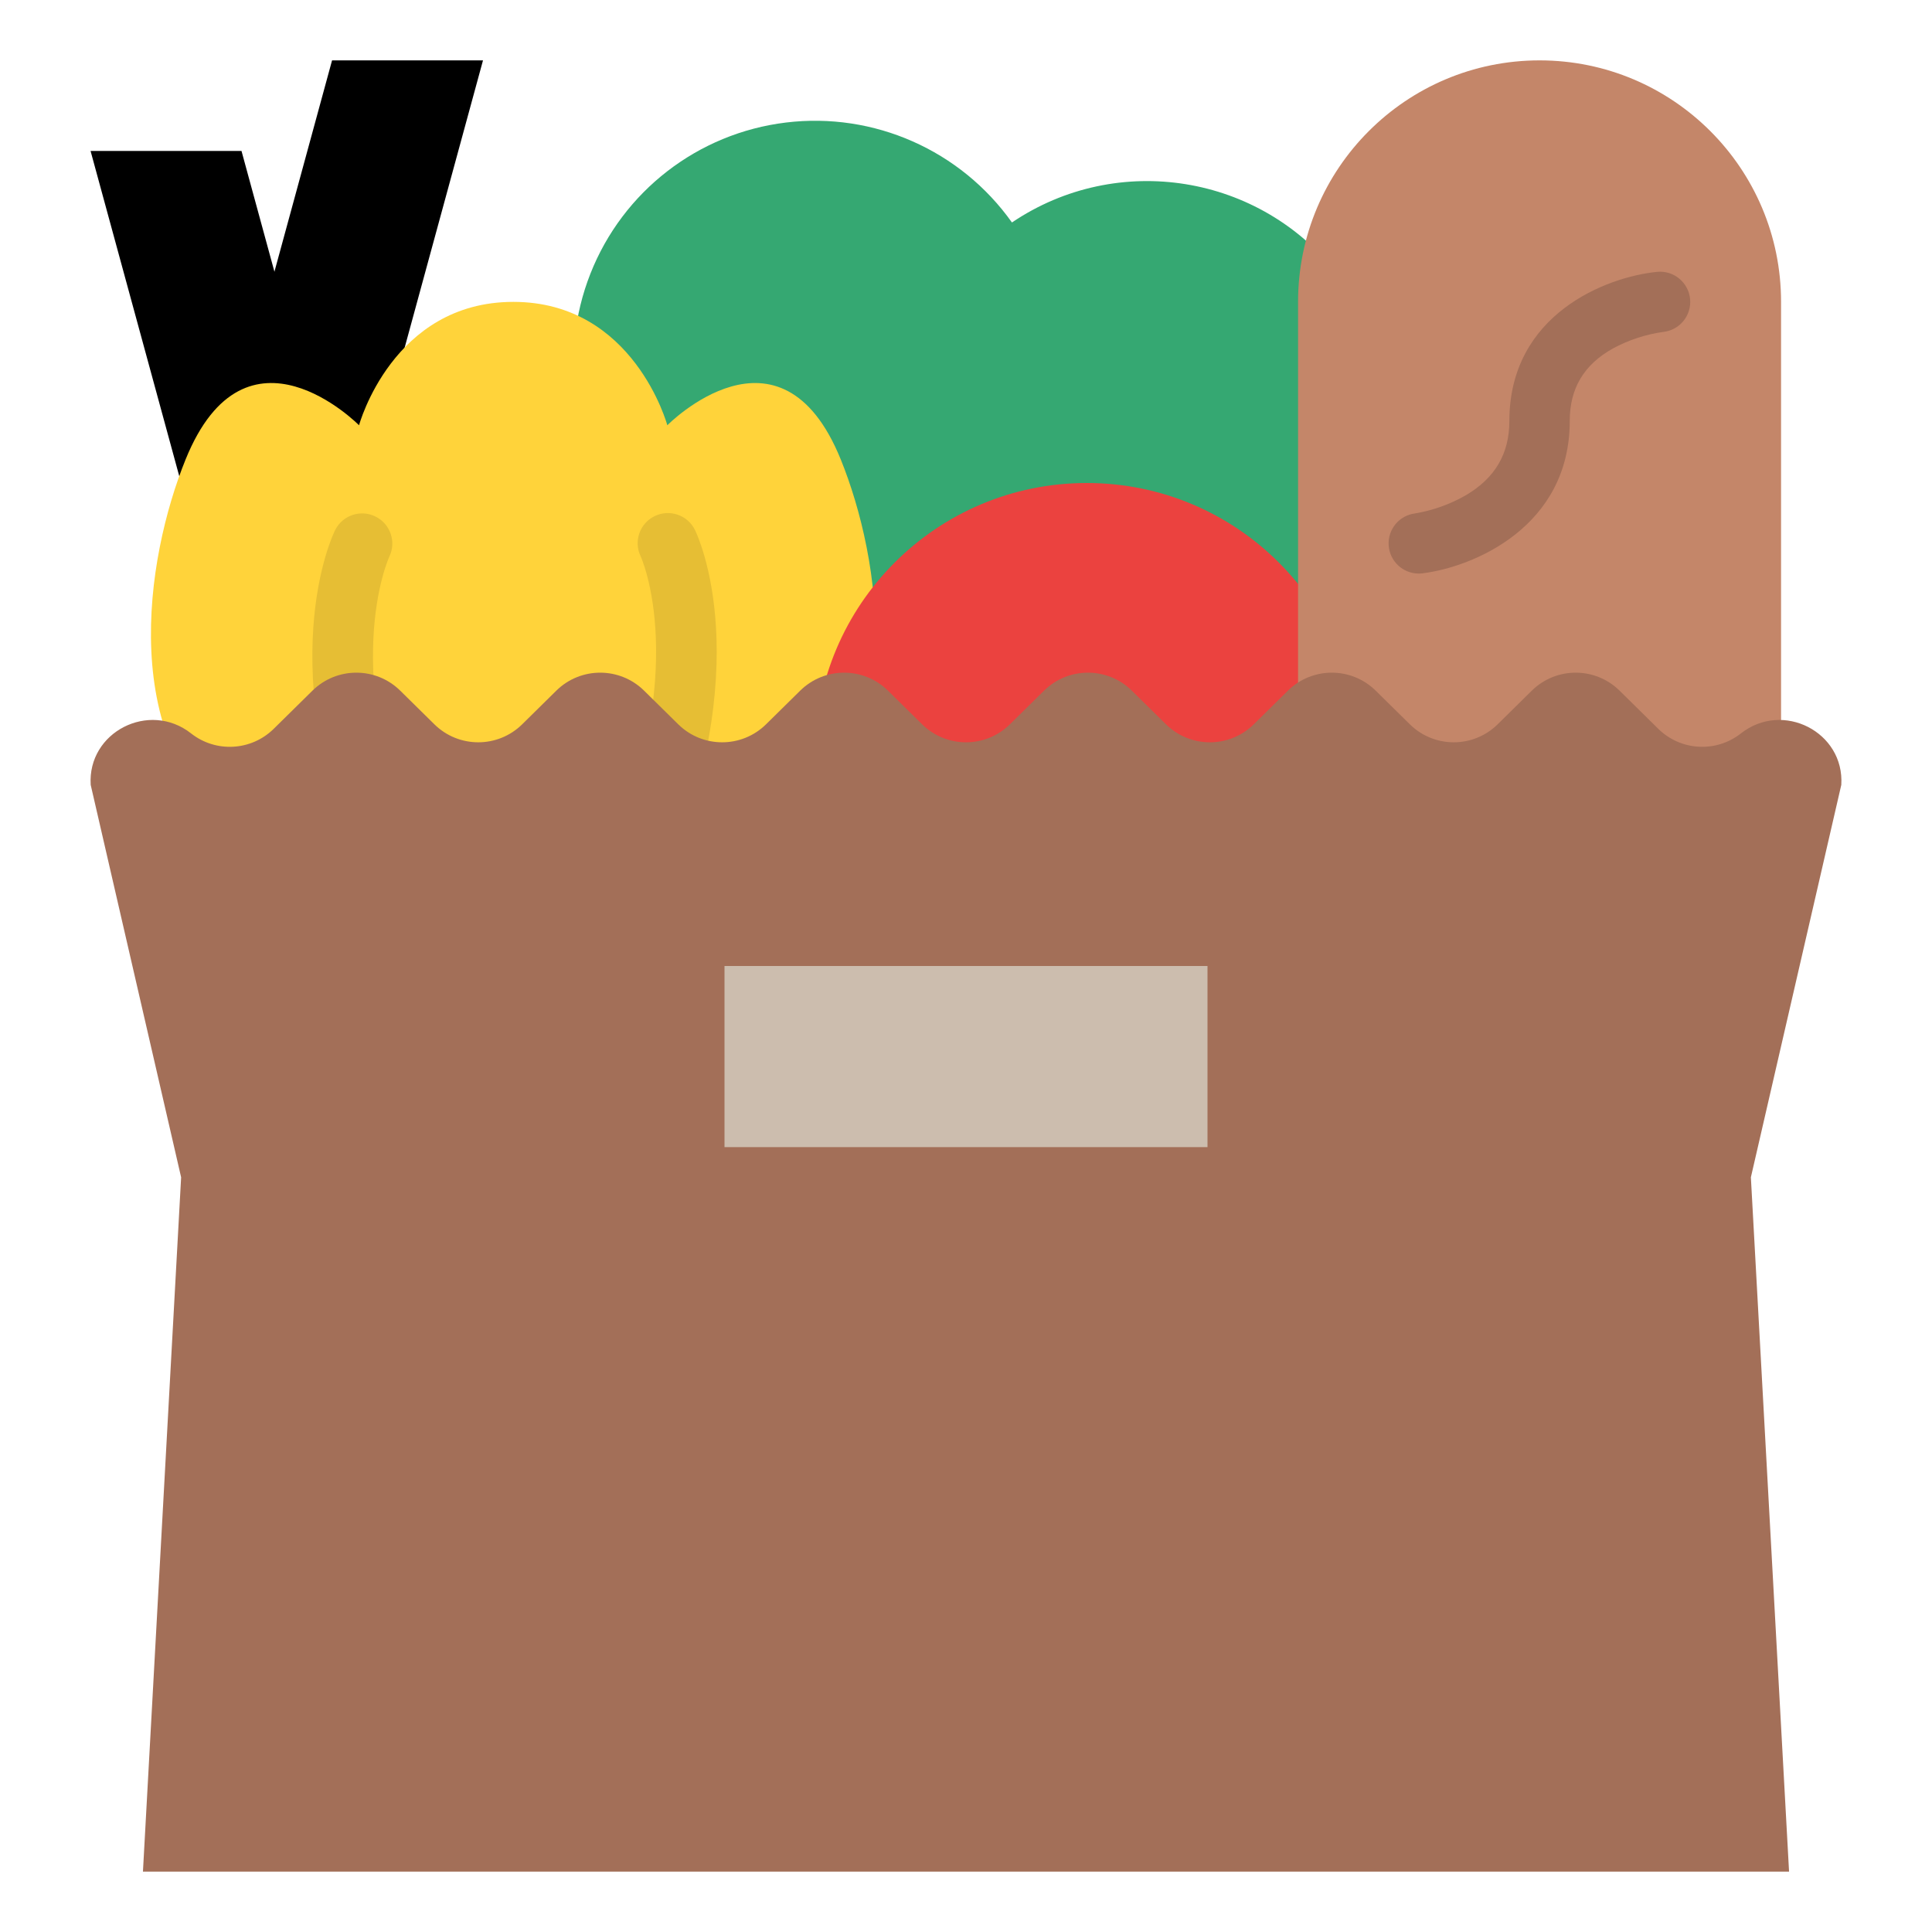
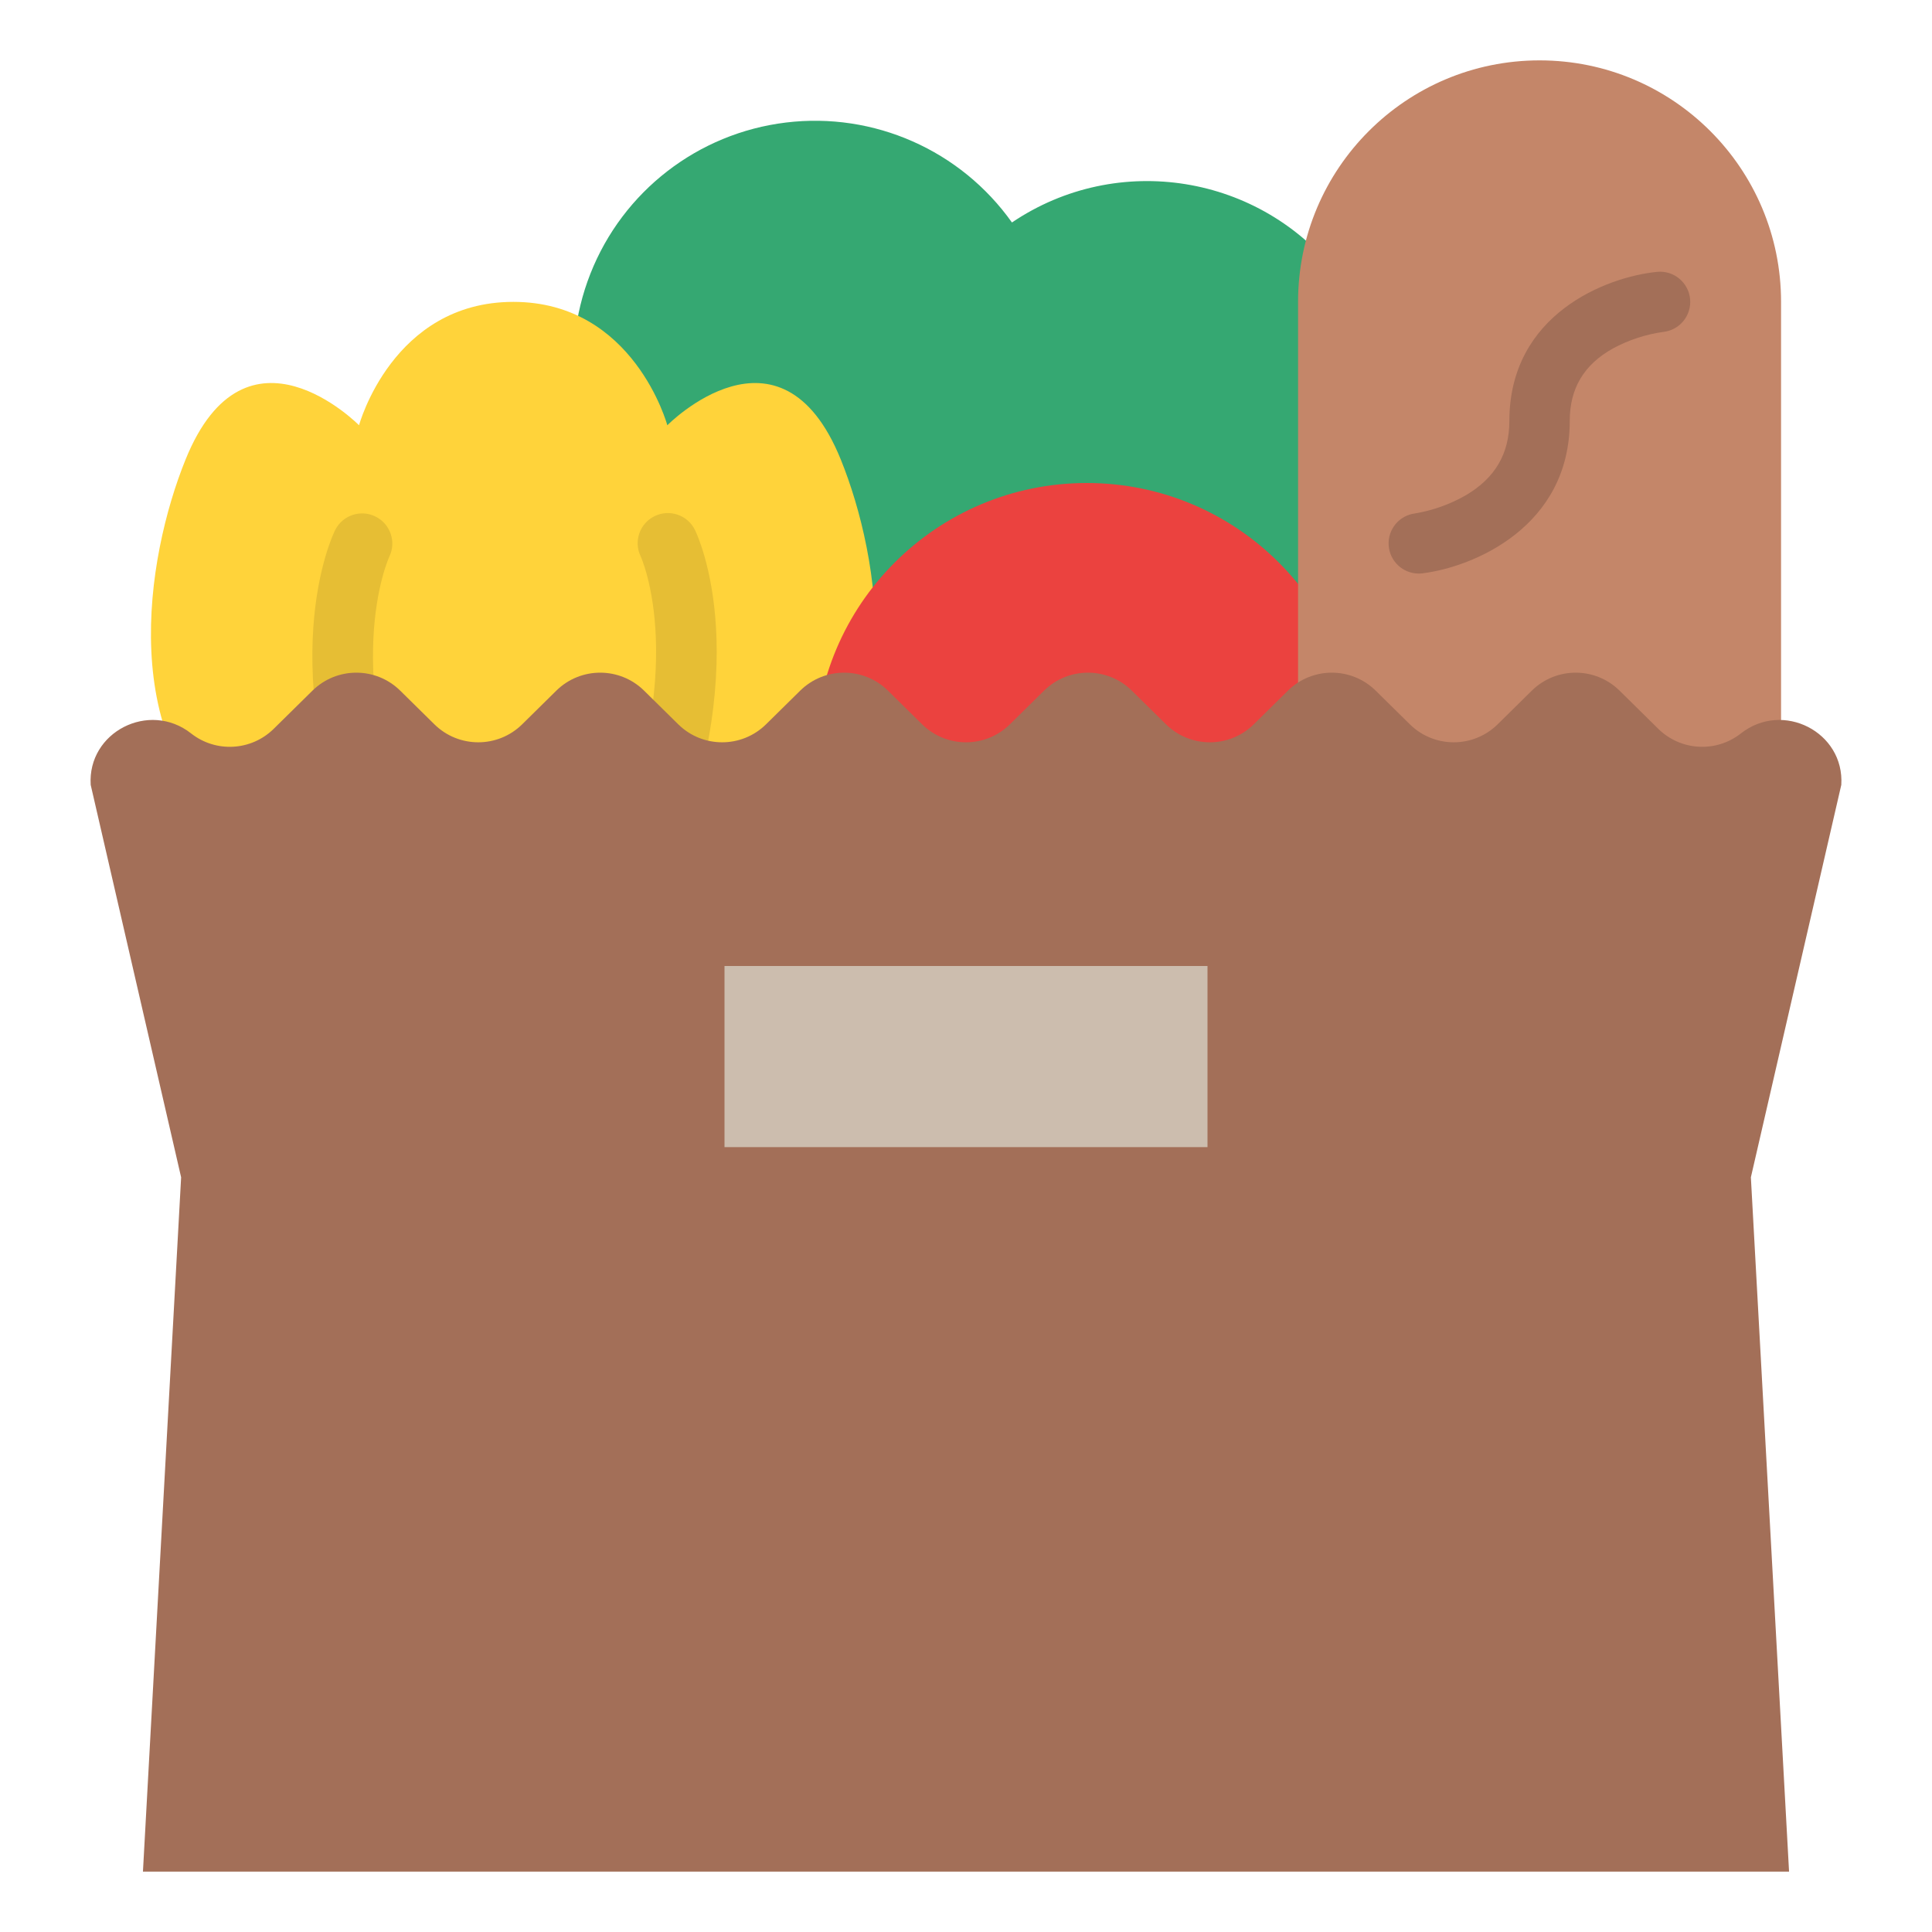
<svg xmlns="http://www.w3.org/2000/svg" id="Flat" height="512" viewBox="0 0 512 512" width="512" class="tw-text-gray-700 tw-hover:text-white tw-mx-auto">
-   <path d="m88 16-24 88v88h40v-88l24-88z" fill="currentColor" />
-   <path d="m88 128h-40l-24-88h40z" fill="currentColor" />
  <path d="m80 240 87.011-102.832a63.989 63.989 0 1 1 101.165-78.209 63.994 63.994 0 0 1 77.916 101.23 63.982 63.982 0 0 1 -91.841 88.3l-142.251 39.511z" fill="#35a872" />
  <path d="m103.505 255.3c-39.757 16.7-39.113-33.387-39.113-33.387-33.9-24-25.787-74.087-15.2-100.174 16.02-39.463 45.957-9.039 45.957-9.039s8.851-32.7 40.899-32.7c31.952 0 40.8 32.7 40.8 32.7s29.937-30.42 45.955 9.043c10.589 26.087 18.7 76.174-15.2 100.174 0 0 .644 50.087-39.113 33.391 0 0-8.5 16.7-32.5 16.7s-32.485-16.708-32.485-16.708z" fill="#ffd33a" />
  <path d="m104 240a8 8 0 0 1 -7.357-4.851c-25.172-58.734-8.523-93.287-7.8-94.729a8 8 0 0 1 14.337 7.1c-.248.529-13.747 30.182 8.171 81.325a8 8 0 0 1 -7.351 11.155z" fill="#e6be34" />
  <path d="m168 240a8 8 0 0 1 -7.313-11.236c22.688-51.335 9.249-81 9.11-81.293a8 8 0 0 1 14.385-7.006c.71 1.444 17.1 36.026-8.861 94.767a8 8 0 0 1 -7.321 4.768z" fill="#e6be34" />
  <circle cx="288" cy="200" fill="#eb423f" r="72" />
  <path d="m472 256h-128v-176a64 64 0 0 1 64-64 64 64 0 0 1 64 64z" fill="#c48669" />
  <path d="m375.99 152a8 8 0 0 1 -.982-15.939 40.666 40.666 0 0 0 13.4-4.783c7.8-4.575 11.59-11.028 11.59-19.723 0-28.243 25.658-38.2 39.226-39.518a8 8 0 0 1 1.579 15.921 39.492 39.492 0 0 0 -13.364 4.39c-7.7 4.3-11.441 10.587-11.441 19.207 0 28.085-25.516 38.7-39.008 40.382a8.084 8.084 0 0 1 -1 .063z" fill="#a36f58" />
  <path d="m50.652 194.373a16.585 16.585 0 0 0 21.848-1.192l10.332-10.181a16.577 16.577 0 0 1 23.2 0l9.117 8.982a16.577 16.577 0 0 0 23.2 0l9.111-8.982a16.577 16.577 0 0 1 23.2 0l9.117 8.982a16.577 16.577 0 0 0 23.2 0l9.111-8.982a16.577 16.577 0 0 1 23.2 0l9.117 8.982a16.576 16.576 0 0 0 23.2 0l9.11-8.982a16.577 16.577 0 0 1 23.2 0l9.117 8.982a16.577 16.577 0 0 0 23.2 0l9.111-8.982a16.577 16.577 0 0 1 23.2 0l9.117 8.982a16.577 16.577 0 0 0 23.2 0l9.111-8.982a16.577 16.577 0 0 1 23.2 0l10.329 10.181a16.585 16.585 0 0 0 21.845 1.192c11.115-8.761 27.5-.37 26.617 13.627l-23.962 104 10.119 184h-436.238l10.119-184-23.965-104c-.888-14 15.502-22.388 26.617-13.627z" fill="#a36f58" />
  <path d="m192 256h128v48h-128z" fill="#ccbdae" />
</svg>
